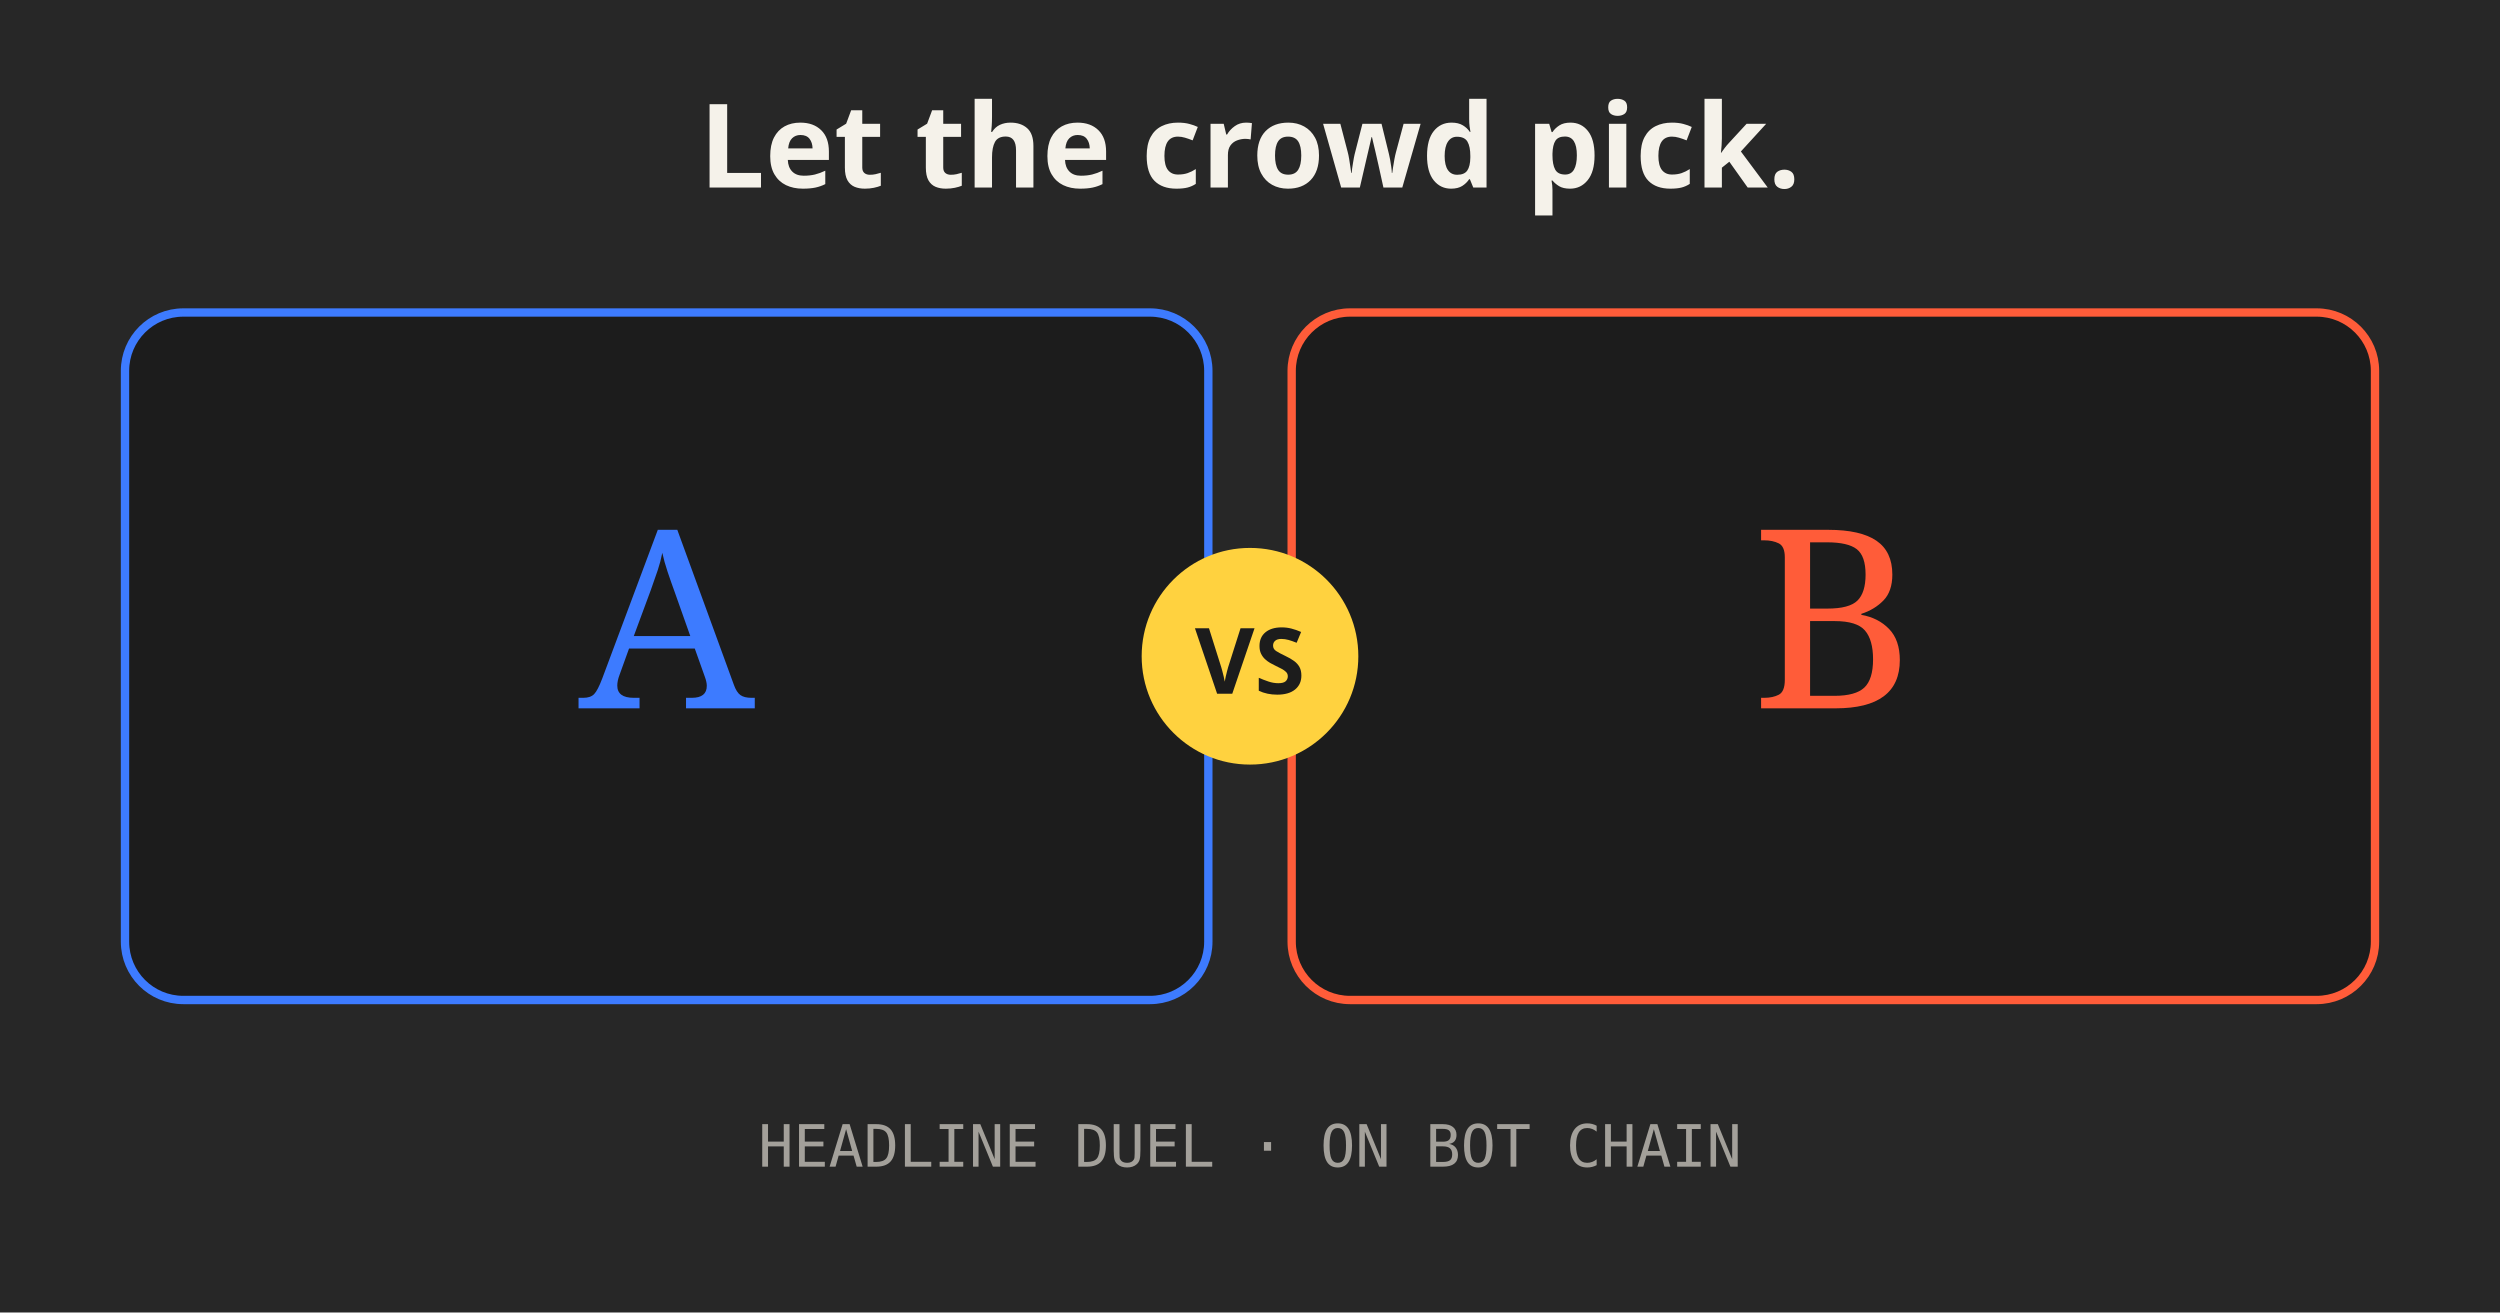
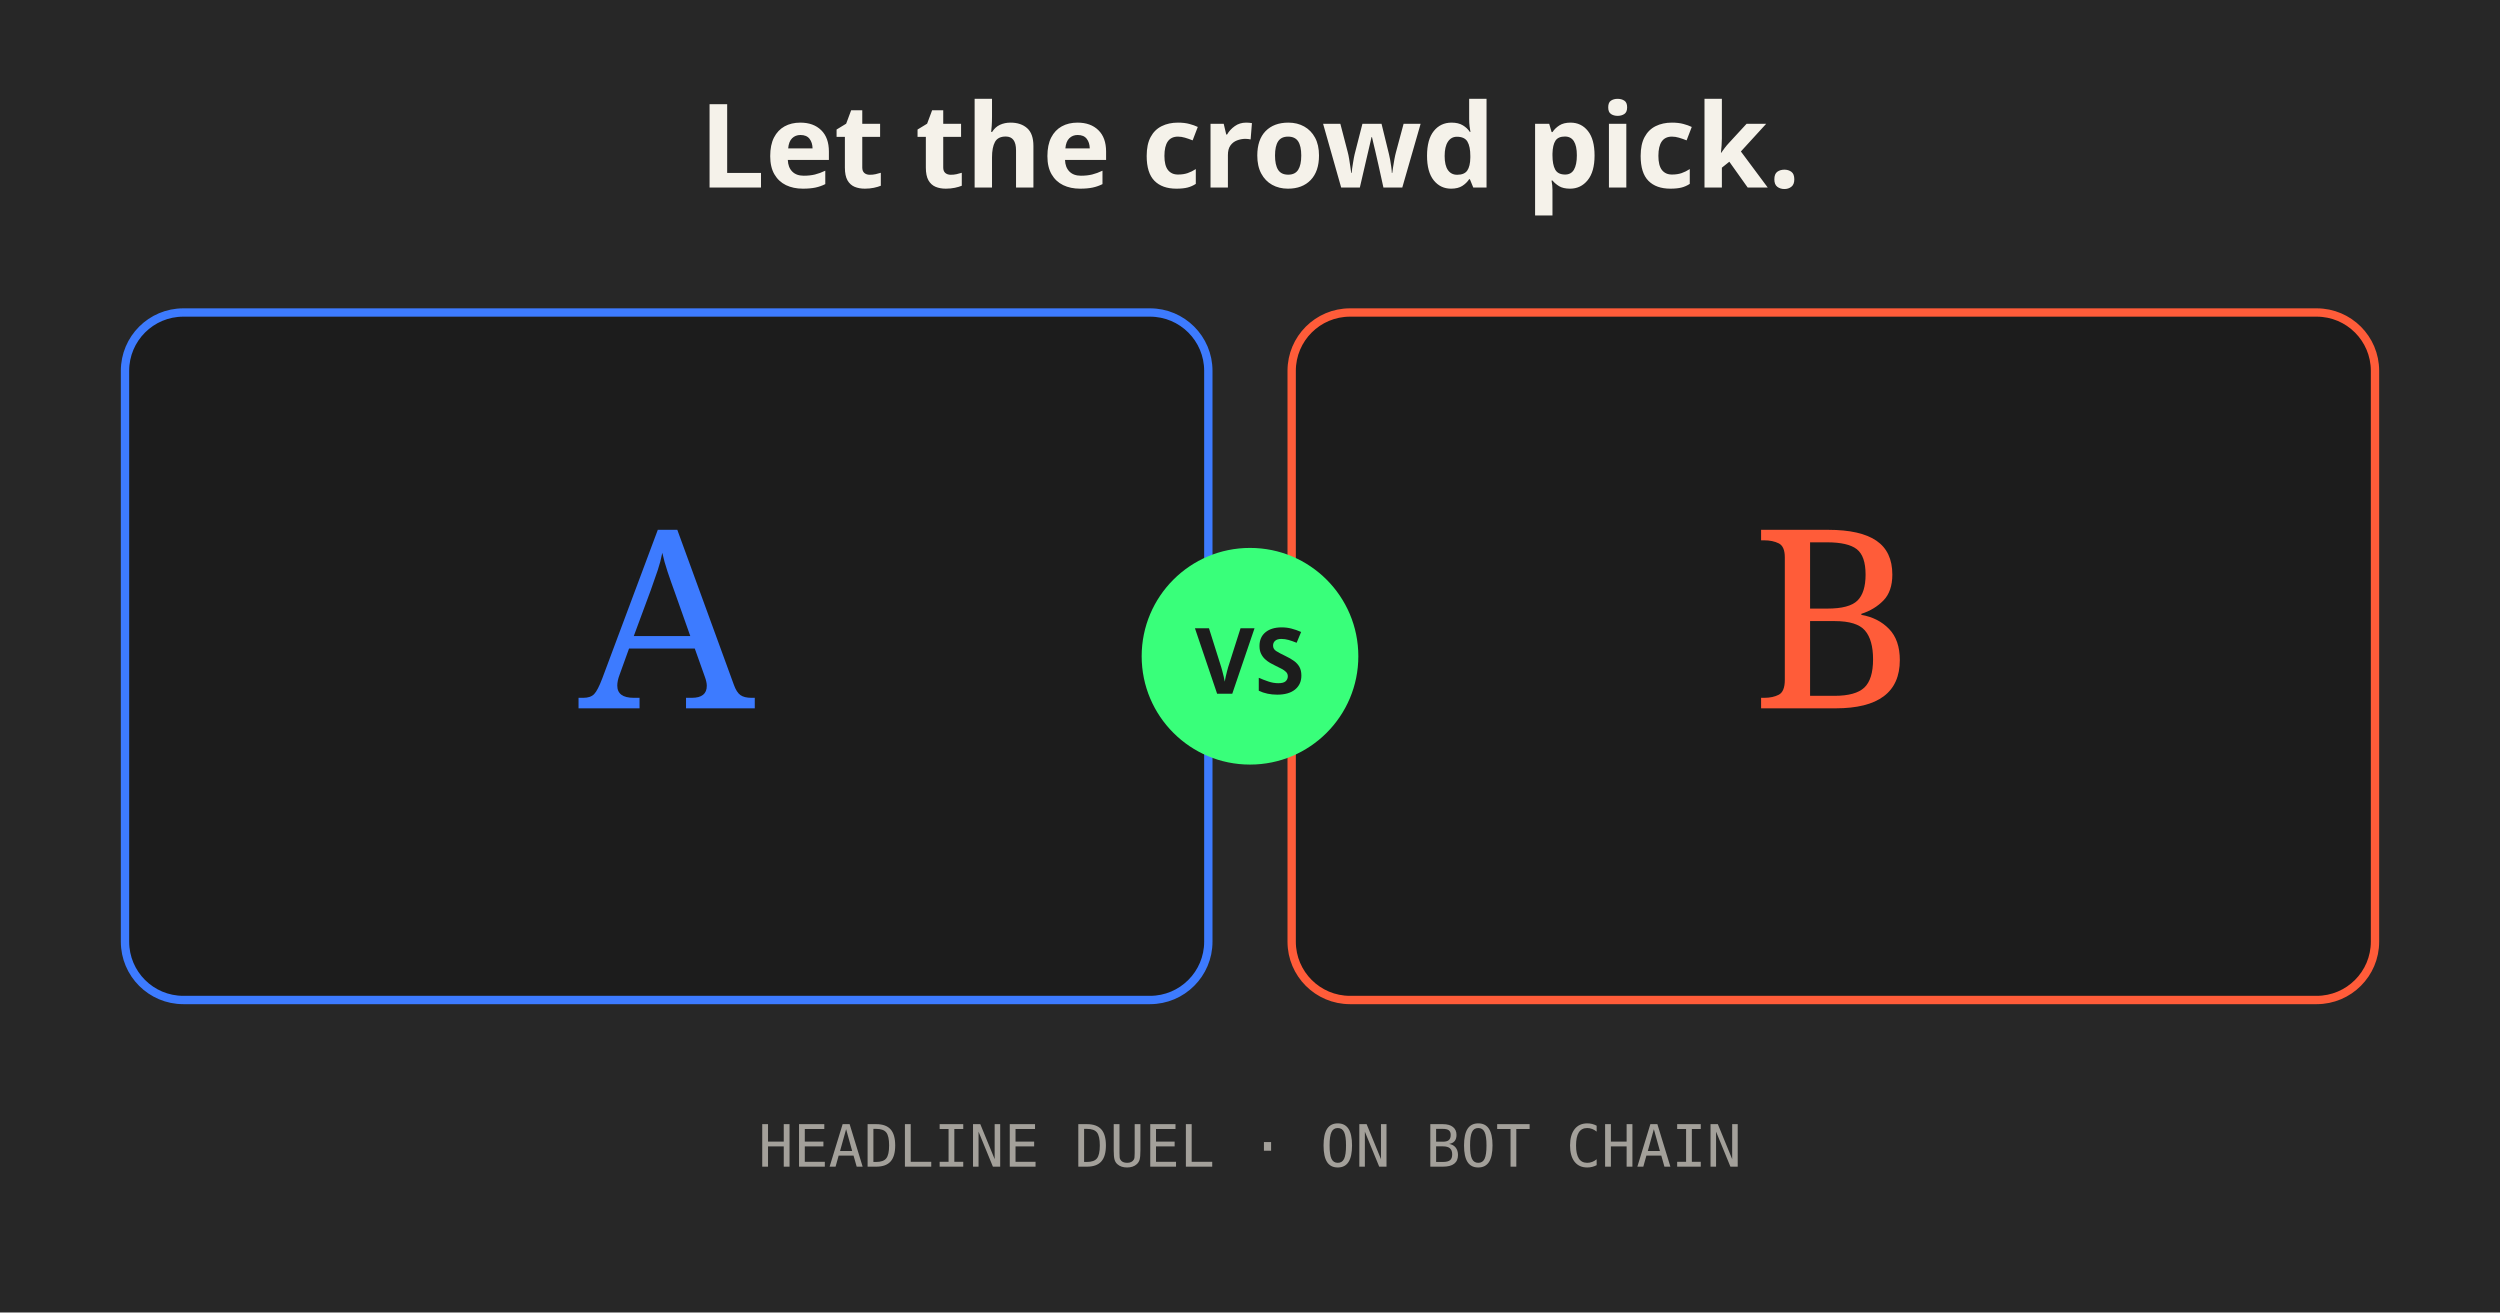
<svg xmlns="http://www.w3.org/2000/svg" viewBox="0 0 1200 630">
  <rect width="1200" height="630" fill="#272727" />
  <rect x="60" y="150" width="520" height="330" rx="28" fill="#1C1C1C" stroke="#3D7BFF" stroke-width="4" />
  <rect x="620" y="150" width="520" height="330" rx="28" fill="#1C1C1C" stroke="#FF5C39" stroke-width="4" />
-   <circle cx="600" cy="315" r="52" fill="#FFD23F" />
+   <circle cx="600" cy="315" r="52" fill="#39FF7A" />
  <text x="600" y="333" text-anchor="middle" font-family="sans-serif" font-weight="800" font-size="44" fill="#1C1C1C">VS</text>
  <text x="320" y="340" text-anchor="middle" font-family="serif" font-size="120" fill="#3D7BFF">A</text>
  <text x="880" y="340" text-anchor="middle" font-family="serif" font-size="120" fill="#FF5C39">B</text>
  <text x="600" y="90" text-anchor="middle" font-family="sans-serif" font-weight="700" font-size="56" fill="#F5F2EA">Let the crowd pick.</text>
  <text x="600" y="560" text-anchor="middle" font-family="monospace" font-size="28" fill="#A3A09A">HEADLINE DUEL · ON BOT CHAIN</text>
</svg>
